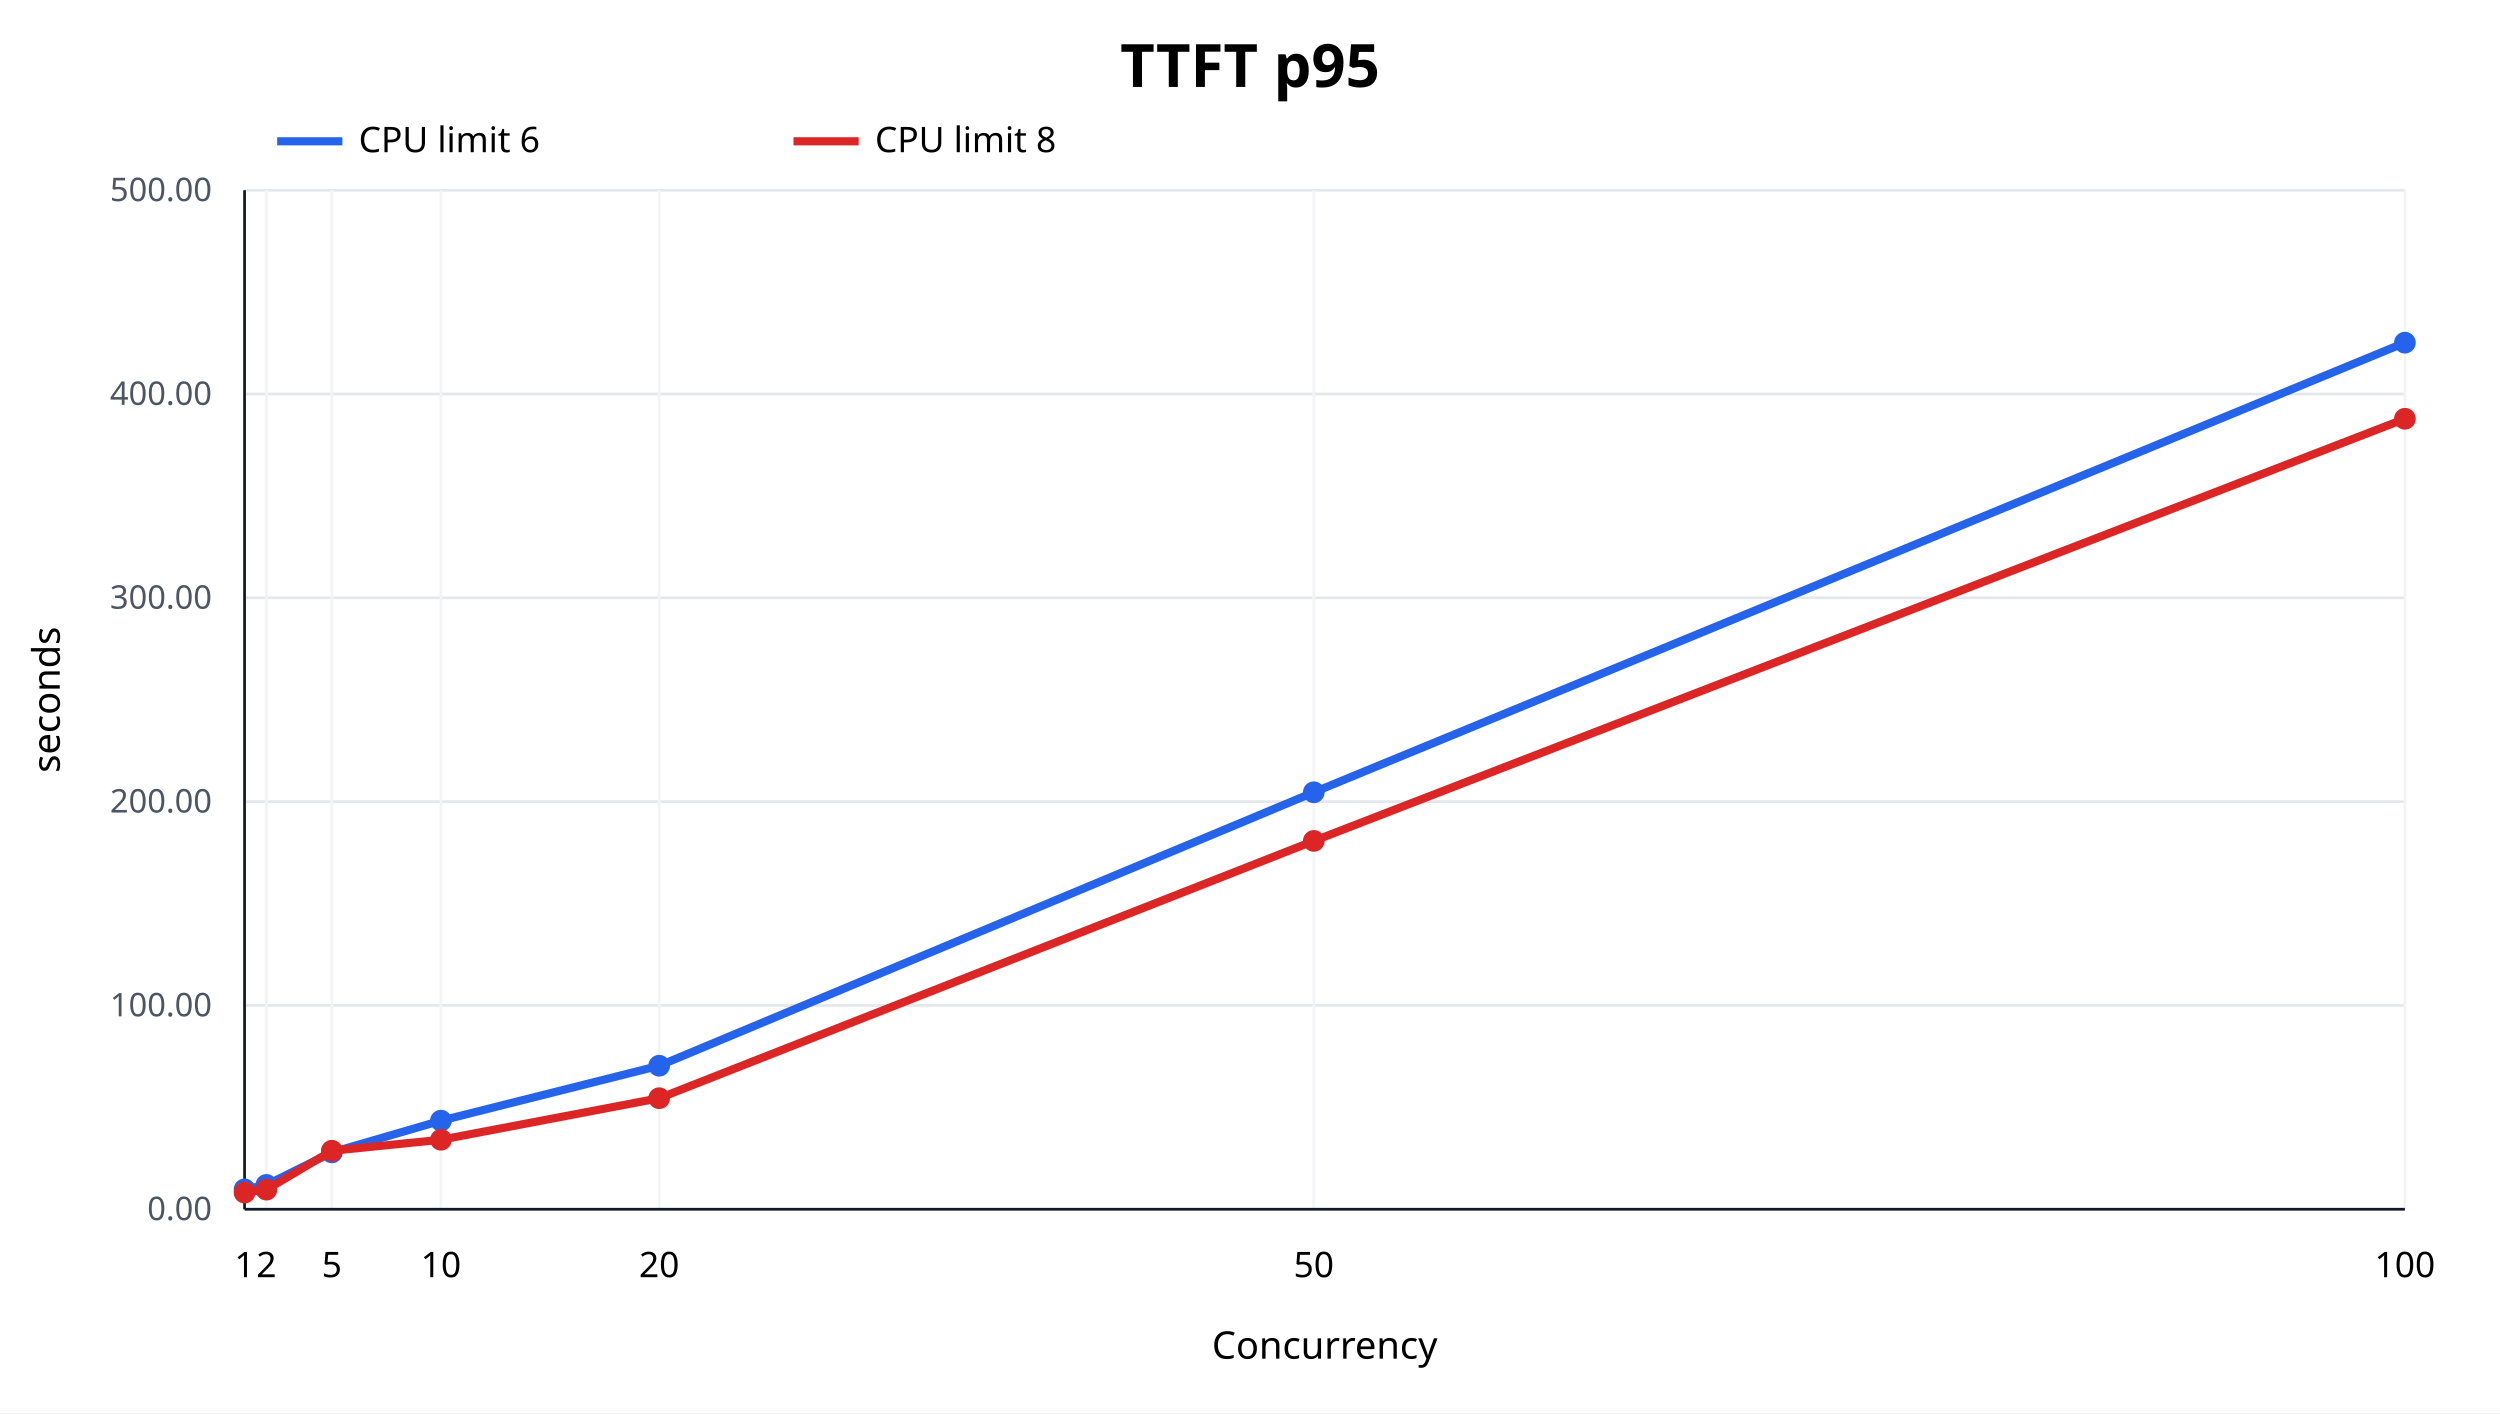
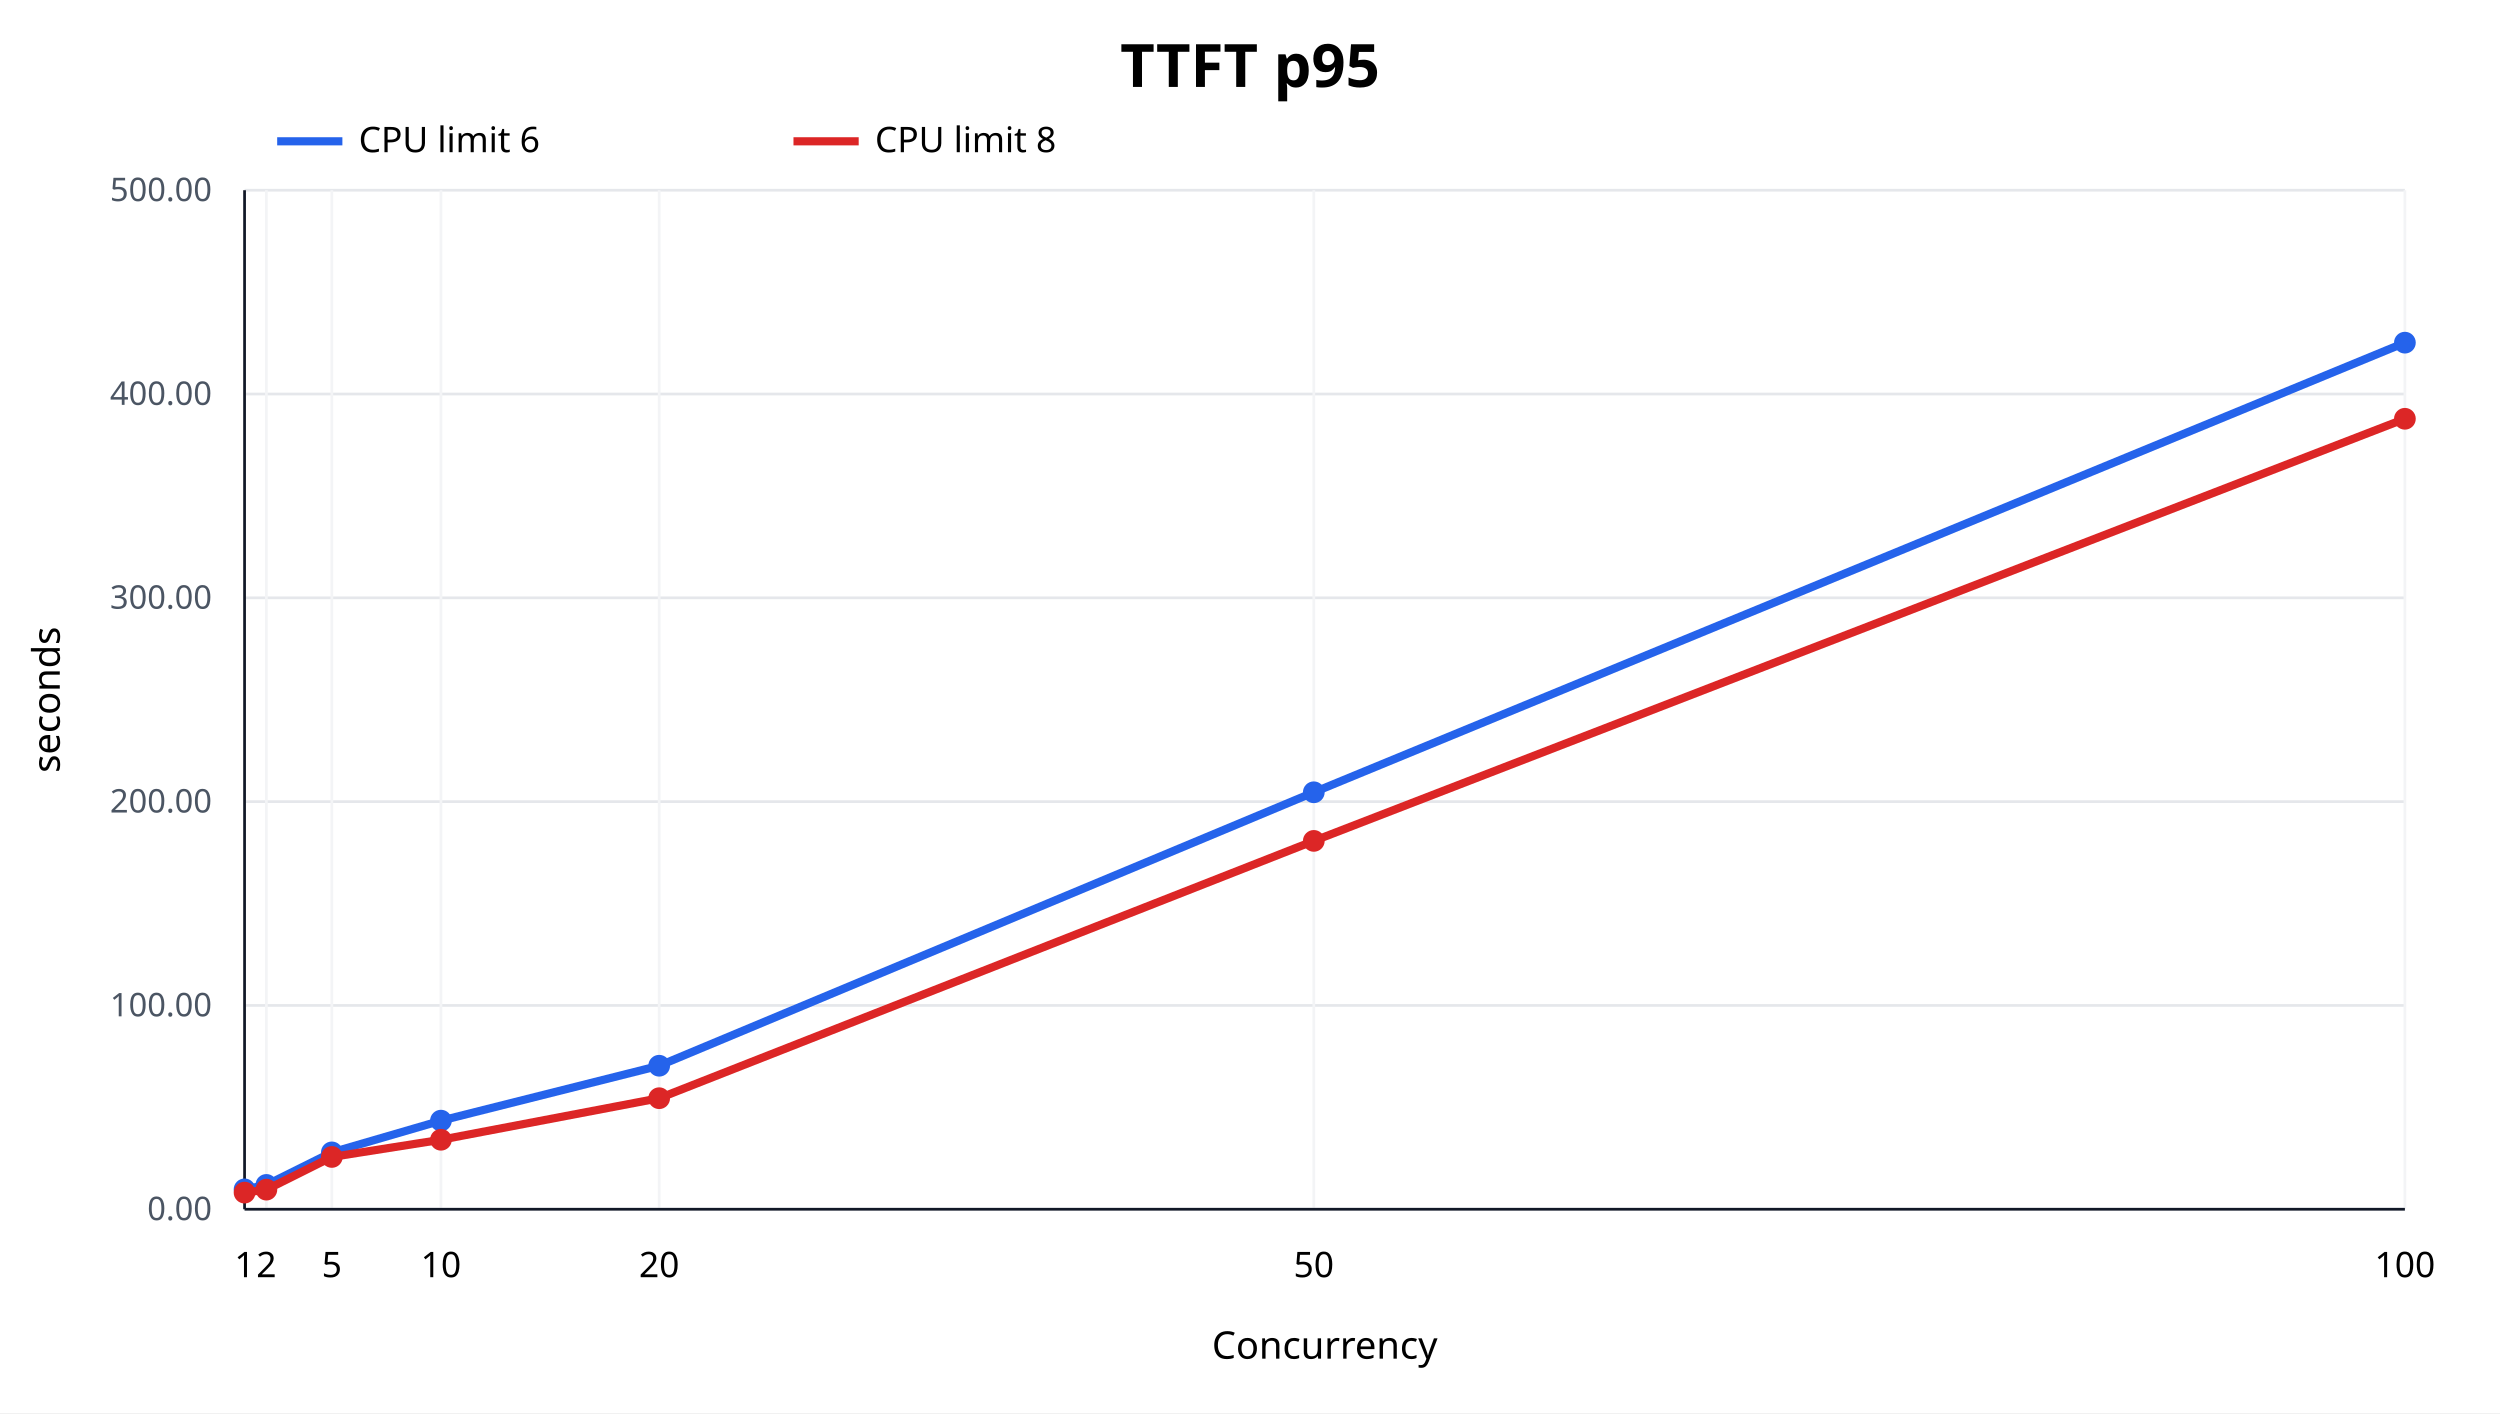
<svg xmlns="http://www.w3.org/2000/svg" width="920" height="520" viewBox="0 0 920 520">
  <rect width="100%" height="100%" fill="white" />
  <text x="460.0" y="32" text-anchor="middle" font-size="22" font-family="sans-serif" font-weight="600">TTFT p95</text>
  <line x1="90" y1="445.00" x2="885" y2="445.00" stroke="#e5e7eb" />
  <text x="78" y="449.00" text-anchor="end" font-size="12" font-family="sans-serif" fill="#4b5563">0.00</text>
  <line x1="90" y1="370.00" x2="885" y2="370.00" stroke="#e5e7eb" />
  <text x="78" y="374.00" text-anchor="end" font-size="12" font-family="sans-serif" fill="#4b5563">100.00</text>
  <line x1="90" y1="295.00" x2="885" y2="295.00" stroke="#e5e7eb" />
  <text x="78" y="299.00" text-anchor="end" font-size="12" font-family="sans-serif" fill="#4b5563">200.00</text>
  <line x1="90" y1="220.00" x2="885" y2="220.00" stroke="#e5e7eb" />
  <text x="78" y="224.00" text-anchor="end" font-size="12" font-family="sans-serif" fill="#4b5563">300.00</text>
  <line x1="90" y1="145.00" x2="885" y2="145.00" stroke="#e5e7eb" />
  <text x="78" y="149.00" text-anchor="end" font-size="12" font-family="sans-serif" fill="#4b5563">400.00</text>
  <line x1="90" y1="70.00" x2="885" y2="70.00" stroke="#e5e7eb" />
  <text x="78" y="74.00" text-anchor="end" font-size="12" font-family="sans-serif" fill="#4b5563">500.00</text>
  <line x1="90.00" y1="70" x2="90.00" y2="445" stroke="#f3f4f6" />
  <text x="90.00" y="470" text-anchor="middle" font-size="13" font-family="sans-serif">1</text>
  <line x1="98.03" y1="70" x2="98.03" y2="445" stroke="#f3f4f6" />
  <text x="98.03" y="470" text-anchor="middle" font-size="13" font-family="sans-serif">2</text>
  <line x1="122.12" y1="70" x2="122.12" y2="445" stroke="#f3f4f6" />
  <text x="122.12" y="470" text-anchor="middle" font-size="13" font-family="sans-serif">5</text>
  <line x1="162.27" y1="70" x2="162.27" y2="445" stroke="#f3f4f6" />
  <text x="162.27" y="470" text-anchor="middle" font-size="13" font-family="sans-serif">10</text>
  <line x1="242.58" y1="70" x2="242.58" y2="445" stroke="#f3f4f6" />
  <text x="242.58" y="470" text-anchor="middle" font-size="13" font-family="sans-serif">20</text>
  <line x1="483.48" y1="70" x2="483.48" y2="445" stroke="#f3f4f6" />
  <text x="483.48" y="470" text-anchor="middle" font-size="13" font-family="sans-serif">50</text>
  <line x1="885.00" y1="70" x2="885.00" y2="445" stroke="#f3f4f6" />
  <text x="885.00" y="470" text-anchor="middle" font-size="13" font-family="sans-serif">100</text>
  <line x1="90" y1="70" x2="90" y2="445" stroke="#111827" />
  <line x1="90" y1="445" x2="885" y2="445" stroke="#111827" />
  <text x="487.5" y="500" text-anchor="middle" font-size="14" font-family="sans-serif">Concurrency</text>
  <text transform="translate(22 257.5) rotate(-90)" text-anchor="middle" font-size="14" font-family="sans-serif">seconds</text>
  <polyline points="90.00,437.69 98.03,436.05 122.12,424.08 162.27,412.40 242.58,392.19 483.48,291.56 885.00,126.10" fill="none" stroke="#2563eb" stroke-width="3" />
  <circle cx="90.00" cy="437.69" r="4" fill="#2563eb" />
  <circle cx="98.03" cy="436.05" r="4" fill="#2563eb" />
  <circle cx="122.12" cy="424.08" r="4" fill="#2563eb" />
  <circle cx="162.27" cy="412.40" r="4" fill="#2563eb" />
  <circle cx="242.58" cy="392.19" r="4" fill="#2563eb" />
  <circle cx="483.48" cy="291.56" r="4" fill="#2563eb" />
  <circle cx="885.00" cy="126.10" r="4" fill="#2563eb" />
  <line x1="102" y1="52" x2="126" y2="52" stroke="#2563eb" stroke-width="3" />
  <text x="132" y="56" font-size="13" font-family="sans-serif">CPU limit 6</text>
-   <polyline points="90.00,438.88 98.03,437.79 122.12,423.48 162.27,419.43 242.58,404.14 483.48,309.45 885.00,154.11" fill="none" stroke="#dc2626" stroke-width="3" />
+   <polyline points="90.00,438.88 98.03,437.79 122.12,425.76 162.27,419.43 242.58,404.14 483.48,309.45 885.00,154.11" fill="none" stroke="#dc2626" stroke-width="3" />
  <circle cx="90.00" cy="438.88" r="4" fill="#dc2626" />
  <circle cx="98.03" cy="437.79" r="4" fill="#dc2626" />
-   <circle cx="122.12" cy="423.48" r="4" fill="#dc2626" />
+   <circle cx="122.12" cy="425.76" r="4" fill="#dc2626" />
  <circle cx="162.27" cy="419.43" r="4" fill="#dc2626" />
  <circle cx="242.58" cy="404.14" r="4" fill="#dc2626" />
  <circle cx="483.48" cy="309.45" r="4" fill="#dc2626" />
  <circle cx="885.00" cy="154.11" r="4" fill="#dc2626" />
  <line x1="292" y1="52" x2="316" y2="52" stroke="#dc2626" stroke-width="3" />
  <text x="322" y="56" font-size="13" font-family="sans-serif">CPU limit 8</text>
</svg>
